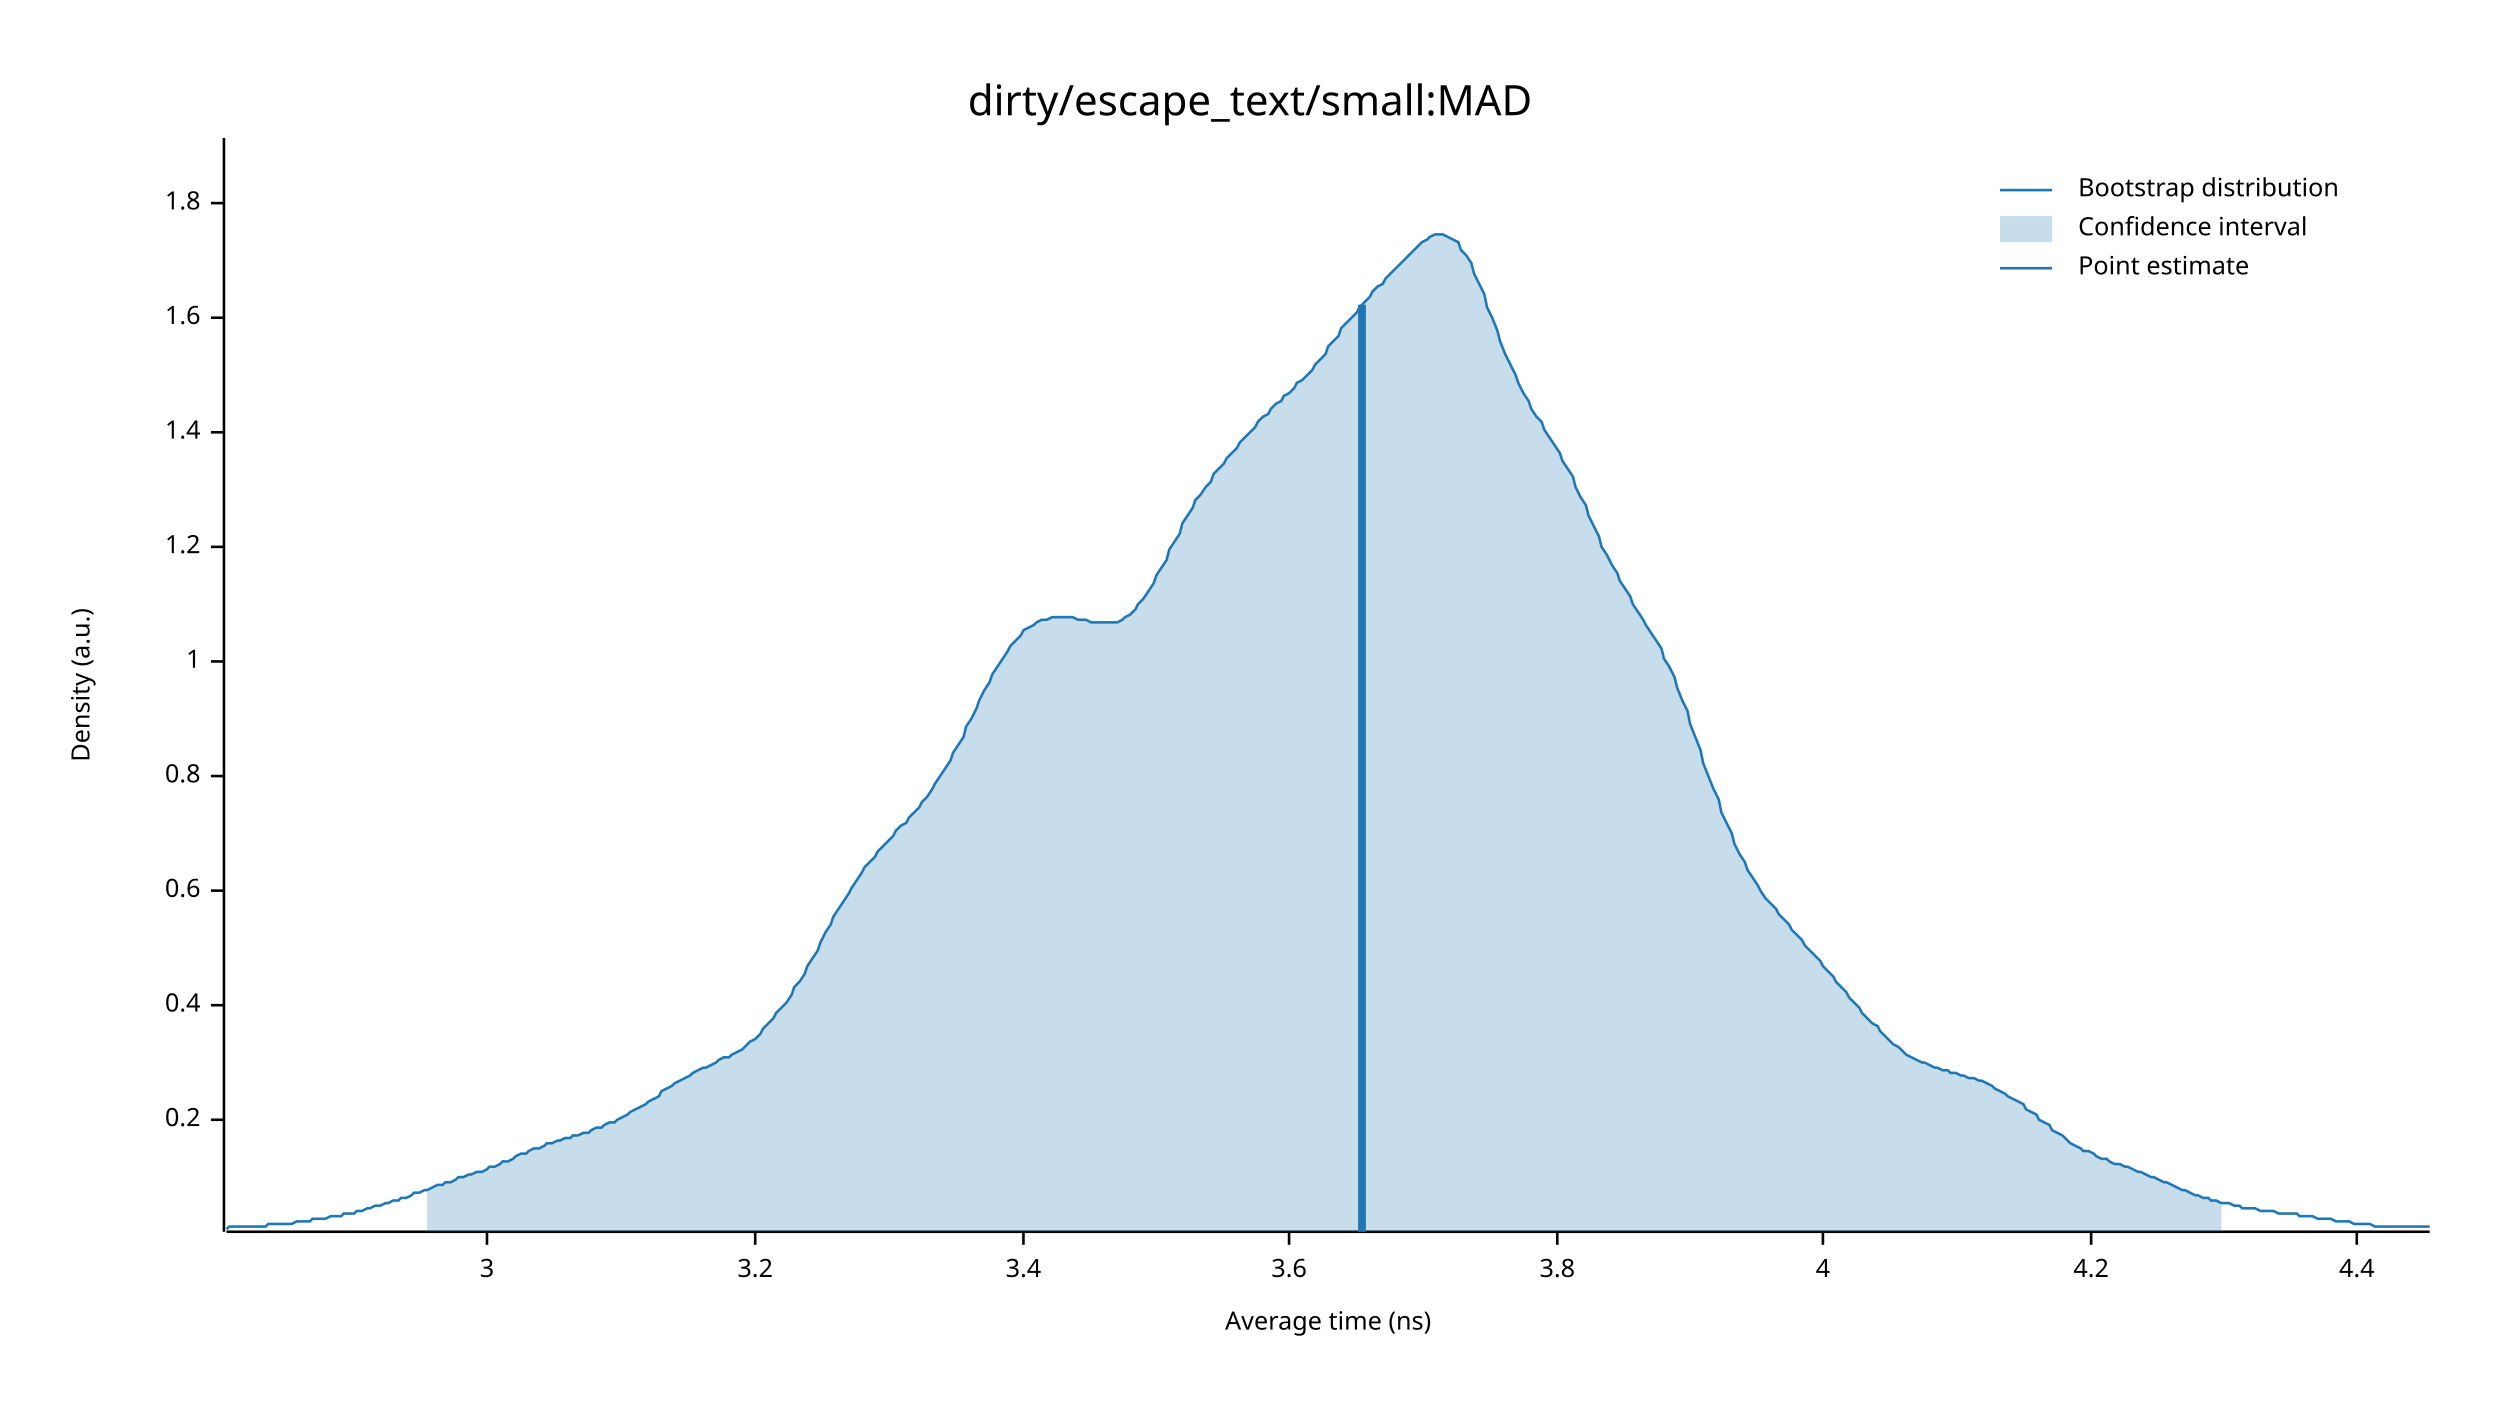
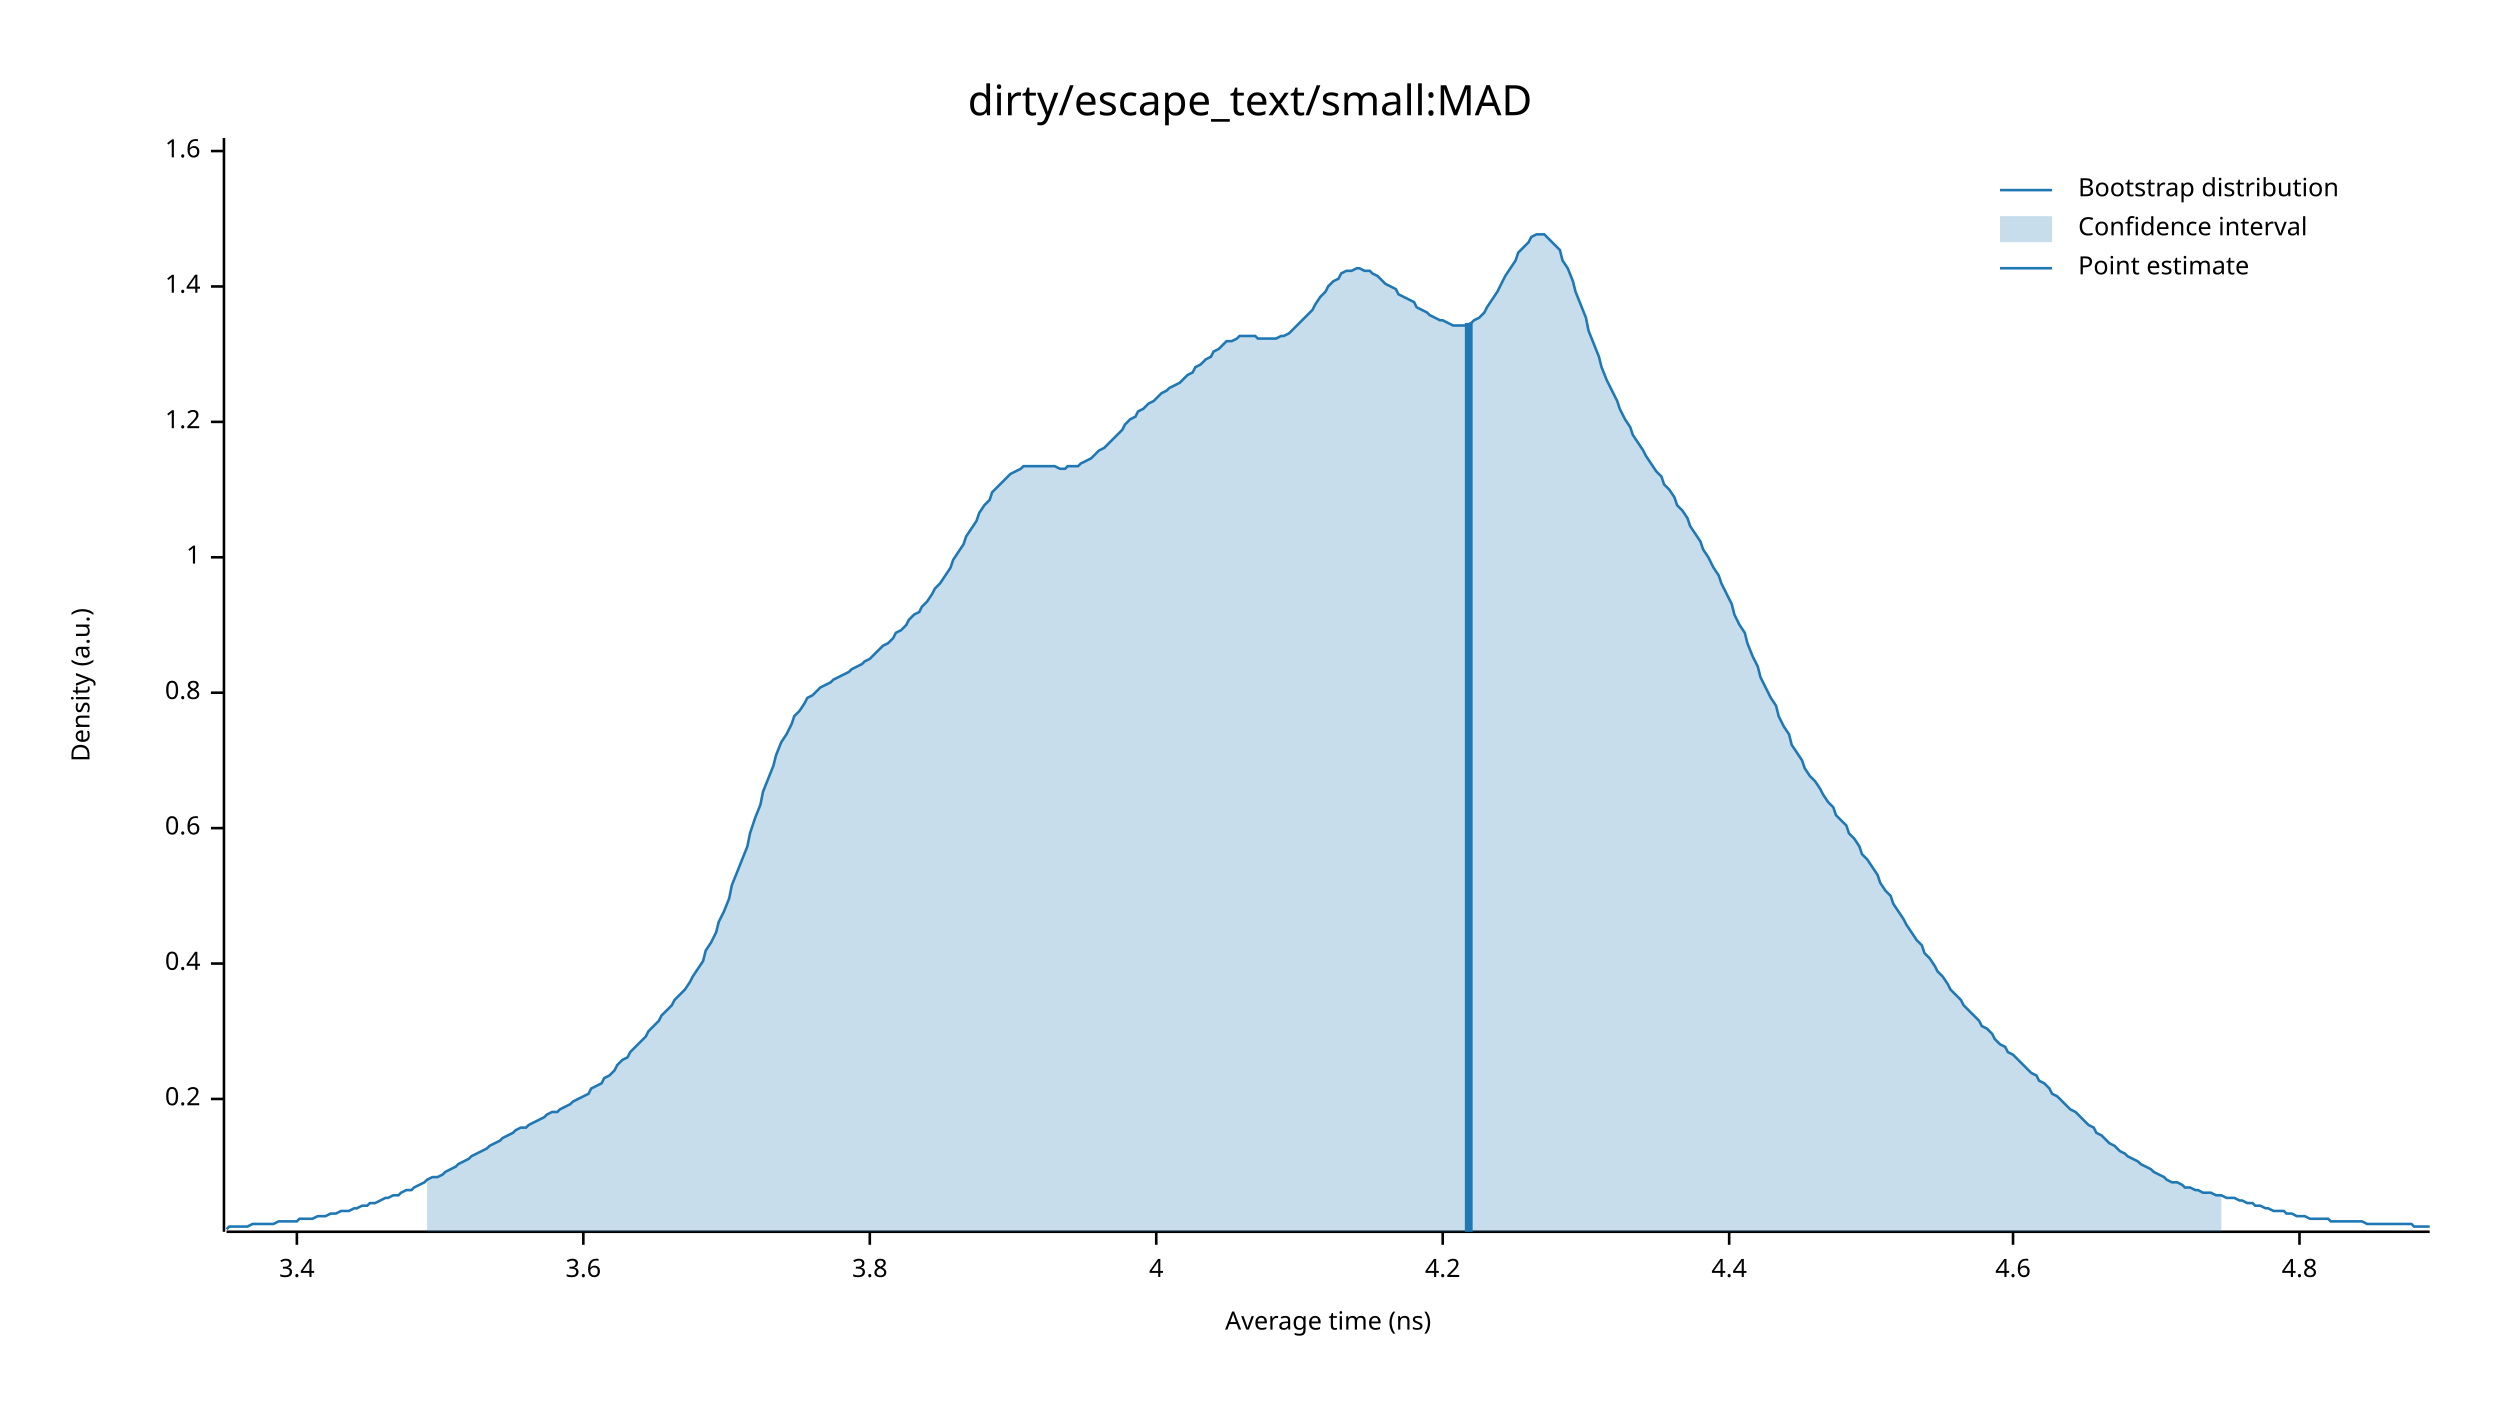
<svg xmlns="http://www.w3.org/2000/svg" width="960" height="540" viewBox="0 0 960 540">
  <text x="480" y="32" dy="0.76em" text-anchor="middle" font-family="sans-serif" font-size="16.129" opacity="1" fill="#000000">
dirty/escape_text/small:MAD
</text>
  <text x="27" y="263" dy="0.76em" text-anchor="middle" font-family="sans-serif" font-size="9.677" opacity="1" fill="#000000" transform="rotate(270, 27, 263)">
Density (a.u.)
</text>
  <text x="510" y="513" dy="-0.5ex" text-anchor="middle" font-family="sans-serif" font-size="9.677" opacity="1" fill="#000000">
Average time (ns)
</text>
  <polyline fill="none" opacity="1" stroke="#000000" stroke-width="1" points="86,53 86,473 " />
-   <text x="77" y="430" dy="0.5ex" text-anchor="end" font-family="sans-serif" font-size="9.677" opacity="1" fill="#000000">
+   <text x="77" y="422" dy="0.5ex" text-anchor="end" font-family="sans-serif" font-size="9.677" opacity="1" fill="#000000">
0.2
</text>
-   <polyline fill="none" opacity="1" stroke="#000000" stroke-width="1" points="81,430 86,430 " />
-   <text x="77" y="386" dy="0.5ex" text-anchor="end" font-family="sans-serif" font-size="9.677" opacity="1" fill="#000000">
+   <polyline fill="none" opacity="1" stroke="#000000" stroke-width="1" points="81,422 86,422 " />
+   <text x="77" y="370" dy="0.5ex" text-anchor="end" font-family="sans-serif" font-size="9.677" opacity="1" fill="#000000">
0.4
</text>
-   <polyline fill="none" opacity="1" stroke="#000000" stroke-width="1" points="81,386 86,386 " />
-   <text x="77" y="342" dy="0.5ex" text-anchor="end" font-family="sans-serif" font-size="9.677" opacity="1" fill="#000000">
+   <polyline fill="none" opacity="1" stroke="#000000" stroke-width="1" points="81,370 86,370 " />
+   <text x="77" y="318" dy="0.5ex" text-anchor="end" font-family="sans-serif" font-size="9.677" opacity="1" fill="#000000">
0.6
</text>
-   <polyline fill="none" opacity="1" stroke="#000000" stroke-width="1" points="81,342 86,342 " />
-   <text x="77" y="298" dy="0.5ex" text-anchor="end" font-family="sans-serif" font-size="9.677" opacity="1" fill="#000000">
+   <polyline fill="none" opacity="1" stroke="#000000" stroke-width="1" points="81,318 86,318 " />
+   <text x="77" y="266" dy="0.5ex" text-anchor="end" font-family="sans-serif" font-size="9.677" opacity="1" fill="#000000">
0.8
</text>
-   <polyline fill="none" opacity="1" stroke="#000000" stroke-width="1" points="81,298 86,298 " />
-   <text x="77" y="254" dy="0.5ex" text-anchor="end" font-family="sans-serif" font-size="9.677" opacity="1" fill="#000000">
+   <polyline fill="none" opacity="1" stroke="#000000" stroke-width="1" points="81,266 86,266 " />
+   <text x="77" y="214" dy="0.5ex" text-anchor="end" font-family="sans-serif" font-size="9.677" opacity="1" fill="#000000">
1
</text>
-   <polyline fill="none" opacity="1" stroke="#000000" stroke-width="1" points="81,254 86,254 " />
-   <text x="77" y="210" dy="0.5ex" text-anchor="end" font-family="sans-serif" font-size="9.677" opacity="1" fill="#000000">
+   <polyline fill="none" opacity="1" stroke="#000000" stroke-width="1" points="81,214 86,214 " />
+   <text x="77" y="162" dy="0.5ex" text-anchor="end" font-family="sans-serif" font-size="9.677" opacity="1" fill="#000000">
1.2
</text>
-   <polyline fill="none" opacity="1" stroke="#000000" stroke-width="1" points="81,210 86,210 " />
-   <text x="77" y="166" dy="0.5ex" text-anchor="end" font-family="sans-serif" font-size="9.677" opacity="1" fill="#000000">
+   <polyline fill="none" opacity="1" stroke="#000000" stroke-width="1" points="81,162 86,162 " />
+   <text x="77" y="110" dy="0.5ex" text-anchor="end" font-family="sans-serif" font-size="9.677" opacity="1" fill="#000000">
1.4
</text>
-   <polyline fill="none" opacity="1" stroke="#000000" stroke-width="1" points="81,166 86,166 " />
-   <text x="77" y="122" dy="0.5ex" text-anchor="end" font-family="sans-serif" font-size="9.677" opacity="1" fill="#000000">
+   <polyline fill="none" opacity="1" stroke="#000000" stroke-width="1" points="81,110 86,110 " />
+   <text x="77" y="58" dy="0.5ex" text-anchor="end" font-family="sans-serif" font-size="9.677" opacity="1" fill="#000000">
1.6
</text>
-   <polyline fill="none" opacity="1" stroke="#000000" stroke-width="1" points="81,122 86,122 " />
-   <text x="77" y="78" dy="0.5ex" text-anchor="end" font-family="sans-serif" font-size="9.677" opacity="1" fill="#000000">
- 1.8
- </text>
-   <polyline fill="none" opacity="1" stroke="#000000" stroke-width="1" points="81,78 86,78 " />
+   <polyline fill="none" opacity="1" stroke="#000000" stroke-width="1" points="81,58 86,58 " />
  <polyline fill="none" opacity="1" stroke="#000000" stroke-width="1" points="87,473 933,473 " />
-   <text x="187" y="483" dy="0.76em" text-anchor="middle" font-family="sans-serif" font-size="9.677" opacity="1" fill="#000000">
- 3
- </text>
-   <polyline fill="none" opacity="1" stroke="#000000" stroke-width="1" points="187,473 187,478 " />
-   <text x="290" y="483" dy="0.76em" text-anchor="middle" font-family="sans-serif" font-size="9.677" opacity="1" fill="#000000">
- 3.2
- </text>
-   <polyline fill="none" opacity="1" stroke="#000000" stroke-width="1" points="290,473 290,478 " />
-   <text x="393" y="483" dy="0.76em" text-anchor="middle" font-family="sans-serif" font-size="9.677" opacity="1" fill="#000000">
+   <text x="114" y="483" dy="0.76em" text-anchor="middle" font-family="sans-serif" font-size="9.677" opacity="1" fill="#000000">
3.4
</text>
-   <polyline fill="none" opacity="1" stroke="#000000" stroke-width="1" points="393,473 393,478 " />
-   <text x="495" y="483" dy="0.76em" text-anchor="middle" font-family="sans-serif" font-size="9.677" opacity="1" fill="#000000">
+   <polyline fill="none" opacity="1" stroke="#000000" stroke-width="1" points="114,473 114,478 " />
+   <text x="224" y="483" dy="0.76em" text-anchor="middle" font-family="sans-serif" font-size="9.677" opacity="1" fill="#000000">
3.6
</text>
-   <polyline fill="none" opacity="1" stroke="#000000" stroke-width="1" points="495,473 495,478 " />
-   <text x="598" y="483" dy="0.76em" text-anchor="middle" font-family="sans-serif" font-size="9.677" opacity="1" fill="#000000">
+   <polyline fill="none" opacity="1" stroke="#000000" stroke-width="1" points="224,473 224,478 " />
+   <text x="334" y="483" dy="0.76em" text-anchor="middle" font-family="sans-serif" font-size="9.677" opacity="1" fill="#000000">
3.8
</text>
-   <polyline fill="none" opacity="1" stroke="#000000" stroke-width="1" points="598,473 598,478 " />
-   <text x="700" y="483" dy="0.76em" text-anchor="middle" font-family="sans-serif" font-size="9.677" opacity="1" fill="#000000">
+   <polyline fill="none" opacity="1" stroke="#000000" stroke-width="1" points="334,473 334,478 " />
+   <text x="444" y="483" dy="0.76em" text-anchor="middle" font-family="sans-serif" font-size="9.677" opacity="1" fill="#000000">
4
</text>
-   <polyline fill="none" opacity="1" stroke="#000000" stroke-width="1" points="700,473 700,478 " />
-   <text x="803" y="483" dy="0.76em" text-anchor="middle" font-family="sans-serif" font-size="9.677" opacity="1" fill="#000000">
+   <polyline fill="none" opacity="1" stroke="#000000" stroke-width="1" points="444,473 444,478 " />
+   <text x="554" y="483" dy="0.76em" text-anchor="middle" font-family="sans-serif" font-size="9.677" opacity="1" fill="#000000">
4.2
</text>
-   <polyline fill="none" opacity="1" stroke="#000000" stroke-width="1" points="803,473 803,478 " />
-   <text x="905" y="483" dy="0.76em" text-anchor="middle" font-family="sans-serif" font-size="9.677" opacity="1" fill="#000000">
+   <polyline fill="none" opacity="1" stroke="#000000" stroke-width="1" points="554,473 554,478 " />
+   <text x="664" y="483" dy="0.76em" text-anchor="middle" font-family="sans-serif" font-size="9.677" opacity="1" fill="#000000">
4.4
</text>
-   <polyline fill="none" opacity="1" stroke="#000000" stroke-width="1" points="905,473 905,478 " />
-   <polyline fill="none" opacity="1" stroke="#1F78B4" stroke-width="1" points="87,472 88,471 90,471 92,471 93,471 95,471 97,471 98,471 100,471 102,471 103,470 105,470 107,470 109,470 110,470 112,470 114,469 115,469 117,469 119,469 120,468 122,468 124,468 125,468 127,467 129,467 131,467 132,466 134,466 136,466 137,465 139,465 141,464 142,464 144,463 146,463 148,462 149,462 151,461 153,461 154,460 156,460 158,459 159,458 161,458 163,457 164,457 166,456 168,455 170,455 171,454 173,454 175,453 176,452 178,452 180,451 181,451 183,450 185,450 187,449 188,448 190,448 192,447 193,446 195,446 197,445 198,444 200,443 202,443 203,442 205,441 207,441 209,440 210,439 212,439 214,438 215,438 217,437 219,437 220,436 222,436 224,435 226,435 227,434 229,433 231,433 232,432 234,431 236,431 237,430 239,429 241,428 242,427 244,426 246,425 248,424 249,423 251,422 253,421 254,419 256,418 258,417 259,416 261,415 263,414 265,413 266,412 268,411 270,410 271,410 273,409 275,408 276,407 278,406 280,406 281,405 283,404 285,403 287,401 288,400 290,399 292,397 293,395 295,393 297,391 298,389 300,387 302,385 304,382 305,379 307,377 309,374 310,371 312,368 314,365 315,362 317,358 319,355 320,352 322,349 324,346 326,343 327,341 329,338 331,335 332,333 334,331 336,329 337,327 339,325 341,323 343,321 344,319 346,317 348,316 349,314 351,312 353,310 354,308 356,306 358,303 359,301 361,298 363,295 365,292 366,289 368,286 370,283 371,279 373,276 375,272 376,269 378,265 380,262 381,259 383,256 385,253 387,250 388,248 390,246 392,244 393,242 395,241 397,240 398,239 400,238 402,238 404,237 405,237 407,237 409,237 410,237 412,237 414,238 415,238 417,238 419,239 420,239 422,239 424,239 426,239 427,239 429,239 431,238 432,237 434,236 436,234 437,232 439,230 441,227 443,224 444,221 446,218 448,215 449,211 451,208 453,205 454,201 456,198 458,195 459,192 461,190 463,187 465,185 466,182 468,180 470,178 471,176 473,174 475,172 476,170 478,168 480,166 482,164 483,162 485,160 487,159 488,157 490,155 492,154 493,152 495,151 497,149 498,147 500,146 502,144 504,142 505,140 507,138 509,136 510,133 512,131 514,129 515,126 517,124 519,122 521,120 522,118 524,116 526,114 527,112 529,110 531,109 532,107 534,105 536,103 537,102 539,100 541,98 543,96 544,95 546,93 548,92 549,91 551,90 553,90 554,90 556,91 558,92 560,93 561,96 563,98 565,101 566,105 568,109 570,113 571,118 573,122 575,127 576,131 578,136 580,140 582,144 583,147 585,151 587,154 588,157 590,160 592,162 593,165 595,168 597,171 599,174 600,177 602,180 604,183 605,187 607,191 609,194 610,198 612,202 614,206 615,210 617,213 619,217 621,220 622,223 624,226 626,229 627,232 629,235 631,238 632,240 634,243 636,246 638,249 639,253 641,256 643,260 644,264 646,269 648,273 649,278 651,283 653,288 654,293 656,298 658,303 660,307 661,312 663,316 665,320 666,324 668,328 670,331 671,334 673,337 675,340 676,342 678,345 680,347 682,349 683,351 685,353 687,355 688,357 690,359 692,361 693,363 695,365 697,367 699,369 700,371 702,373 704,375 705,377 707,379 709,381 710,383 712,385 714,387 715,389 717,391 719,393 721,394 722,396 724,398 726,400 727,401 729,402 731,404 732,405 734,406 736,407 738,408 739,408 741,409 743,410 744,410 746,411 748,411 749,412 751,412 753,413 754,413 756,414 758,414 760,415 761,415 763,416 765,417 766,418 768,419 770,420 771,421 773,422 775,423 777,424 778,426 780,427 782,428 783,430 785,431 787,432 788,434 790,435 792,436 793,437 795,439 797,440 799,441 800,442 802,442 804,443 805,444 807,445 809,445 810,446 812,447 814,447 816,448 817,448 819,449 821,450 822,450 824,451 826,452 827,452 829,453 831,454 832,454 834,455 836,456 838,457 839,457 841,458 843,459 844,459 846,460 848,460 849,461 851,461 853,462 855,462 856,462 858,463 860,463 861,464 863,464 865,464 866,464 868,465 870,465 871,465 873,465 875,466 877,466 878,466 880,466 882,466 883,467 885,467 887,467 888,467 890,468 892,468 894,468 895,468 897,469 899,469 900,469 902,469 904,470 905,470 907,470 909,470 910,470 912,471 914,471 916,471 917,471 919,471 921,471 922,471 924,471 926,471 927,471 929,471 931,471 933,471 " />
-   <polygon opacity="0.25" fill="#1F78B4" points="164,457 166,456 168,455 170,455 171,454 173,454 175,453 176,452 178,452 180,451 181,451 183,450 185,450 187,449 188,448 190,448 192,447 193,446 195,446 197,445 198,444 200,443 202,443 203,442 205,441 207,441 209,440 210,439 212,439 214,438 215,438 217,437 219,437 220,436 222,436 224,435 226,435 227,434 229,433 231,433 232,432 234,431 236,431 237,430 239,429 241,428 242,427 244,426 246,425 248,424 249,423 251,422 253,421 254,419 256,418 258,417 259,416 261,415 263,414 265,413 266,412 268,411 270,410 271,410 273,409 275,408 276,407 278,406 280,406 281,405 283,404 285,403 287,401 288,400 290,399 292,397 293,395 295,393 297,391 298,389 300,387 302,385 304,382 305,379 307,377 309,374 310,371 312,368 314,365 315,362 317,358 319,355 320,352 322,349 324,346 326,343 327,341 329,338 331,335 332,333 334,331 336,329 337,327 339,325 341,323 343,321 344,319 346,317 348,316 349,314 351,312 353,310 354,308 356,306 358,303 359,301 361,298 363,295 365,292 366,289 368,286 370,283 371,279 373,276 375,272 376,269 378,265 380,262 381,259 383,256 385,253 387,250 388,248 390,246 392,244 393,242 395,241 397,240 398,239 400,238 402,238 404,237 405,237 407,237 409,237 410,237 412,237 414,238 415,238 417,238 419,239 420,239 422,239 424,239 426,239 427,239 429,239 431,238 432,237 434,236 436,234 437,232 439,230 441,227 443,224 444,221 446,218 448,215 449,211 451,208 453,205 454,201 456,198 458,195 459,192 461,190 463,187 465,185 466,182 468,180 470,178 471,176 473,174 475,172 476,170 478,168 480,166 482,164 483,162 485,160 487,159 488,157 490,155 492,154 493,152 495,151 497,149 498,147 500,146 502,144 504,142 505,140 507,138 509,136 510,133 512,131 514,129 515,126 517,124 519,122 521,120 522,118 524,116 526,114 527,112 529,110 531,109 532,107 534,105 536,103 537,102 539,100 541,98 543,96 544,95 546,93 548,92 549,91 551,90 553,90 554,90 556,91 558,92 560,93 561,96 563,98 565,101 566,105 568,109 570,113 571,118 573,122 575,127 576,131 578,136 580,140 582,144 583,147 585,151 587,154 588,157 590,160 592,162 593,165 595,168 597,171 599,174 600,177 602,180 604,183 605,187 607,191 609,194 610,198 612,202 614,206 615,210 617,213 619,217 621,220 622,223 624,226 626,229 627,232 629,235 631,238 632,240 634,243 636,246 638,249 639,253 641,256 643,260 644,264 646,269 648,273 649,278 651,283 653,288 654,293 656,298 658,303 660,307 661,312 663,316 665,320 666,324 668,328 670,331 671,334 673,337 675,340 676,342 678,345 680,347 682,349 683,351 685,353 687,355 688,357 690,359 692,361 693,363 695,365 697,367 699,369 700,371 702,373 704,375 705,377 707,379 709,381 710,383 712,385 714,387 715,389 717,391 719,393 721,394 722,396 724,398 726,400 727,401 729,402 731,404 732,405 734,406 736,407 738,408 739,408 741,409 743,410 744,410 746,411 748,411 749,412 751,412 753,413 754,413 756,414 758,414 760,415 761,415 763,416 765,417 766,418 768,419 770,420 771,421 773,422 775,423 777,424 778,426 780,427 782,428 783,430 785,431 787,432 788,434 790,435 792,436 793,437 795,439 797,440 799,441 800,442 802,442 804,443 805,444 807,445 809,445 810,446 812,447 814,447 816,448 817,448 819,449 821,450 822,450 824,451 826,452 827,452 829,453 831,454 832,454 834,455 836,456 838,457 839,457 841,458 843,459 844,459 846,460 848,460 849,461 851,461 853,462 853,473 164,473 " />
-   <polyline fill="none" opacity="1" stroke="#1F78B4" stroke-width="3" points="523,473 523,117 " />
+   <polyline fill="none" opacity="1" stroke="#000000" stroke-width="1" points="664,473 664,478 " />
+   <text x="773" y="483" dy="0.76em" text-anchor="middle" font-family="sans-serif" font-size="9.677" opacity="1" fill="#000000">
+ 4.6
+ </text>
+   <polyline fill="none" opacity="1" stroke="#000000" stroke-width="1" points="773,473 773,478 " />
+   <text x="883" y="483" dy="0.76em" text-anchor="middle" font-family="sans-serif" font-size="9.677" opacity="1" fill="#000000">
+ 4.8
+ </text>
+   <polyline fill="none" opacity="1" stroke="#000000" stroke-width="1" points="883,473 883,478 " />
+   <polyline fill="none" opacity="1" stroke="#1F78B4" stroke-width="1" points="87,472 88,471 90,471 92,471 93,471 95,471 97,470 98,470 100,470 102,470 103,470 105,470 107,469 109,469 110,469 112,469 114,469 115,468 117,468 119,468 120,468 122,467 124,467 125,467 127,466 129,466 131,465 132,465 134,465 136,464 137,464 139,463 141,463 142,462 144,462 146,461 148,460 149,460 151,459 153,459 154,458 156,457 158,457 159,456 161,455 163,454 164,453 166,452 168,452 170,451 171,450 173,449 175,448 176,447 178,446 180,445 181,444 183,443 185,442 187,441 188,440 190,439 192,438 193,437 195,436 197,435 198,434 200,433 202,433 203,432 205,431 207,430 209,429 210,428 212,427 214,427 215,426 217,425 219,424 220,423 222,422 224,421 226,420 227,418 229,417 231,416 232,414 234,413 236,411 237,409 239,407 241,406 242,404 244,402 246,400 248,398 249,396 251,394 253,392 254,390 256,388 258,386 259,384 261,382 263,380 265,377 266,375 268,372 270,369 271,365 273,362 275,358 276,354 278,350 280,345 281,340 283,335 285,330 287,325 288,320 290,314 292,309 293,304 295,299 297,294 298,290 300,285 302,282 304,278 305,275 307,273 309,270 310,268 312,267 314,265 315,264 317,263 319,262 320,261 322,260 324,259 326,258 327,257 329,256 331,255 332,254 334,253 336,251 337,250 339,248 341,247 343,245 344,243 346,242 348,240 349,238 351,236 353,235 354,233 356,231 358,228 359,226 361,224 363,221 365,218 366,215 368,212 370,209 371,206 373,203 375,200 376,197 378,194 380,192 381,189 383,187 385,185 387,183 388,182 390,181 392,180 393,179 395,179 397,179 398,179 400,179 402,179 404,179 405,179 407,180 409,180 410,179 412,179 414,179 415,178 417,177 419,176 420,175 422,173 424,172 426,170 427,169 429,167 431,165 432,163 434,161 436,160 437,158 439,157 441,155 443,154 444,153 446,151 448,150 449,149 451,148 453,147 454,146 456,144 458,143 459,141 461,140 463,138 465,137 466,135 468,134 470,132 471,131 473,131 475,130 476,129 478,129 480,129 482,129 483,130 485,130 487,130 488,130 490,130 492,129 493,129 495,128 497,126 498,125 500,123 502,121 504,119 505,117 507,114 509,112 510,110 512,108 514,107 515,105 517,104 519,104 521,103 522,103 524,104 526,104 527,105 529,106 531,108 532,109 534,110 536,111 537,113 539,114 541,115 543,116 544,118 546,119 548,120 549,121 551,122 553,123 554,123 556,124 558,125 560,125 561,125 563,125 565,124 566,123 568,122 570,120 571,118 573,115 575,112 576,110 578,106 580,103 582,100 583,97 585,95 587,93 588,91 590,90 592,90 593,90 595,92 597,94 599,96 600,100 602,103 604,108 605,112 607,117 609,122 610,127 612,132 614,137 615,141 617,146 619,150 621,154 622,157 624,161 626,164 627,167 629,170 631,173 632,175 634,178 636,181 638,183 639,186 641,188 643,191 644,194 646,196 648,199 649,202 651,205 653,208 654,211 656,214 658,218 660,221 661,224 663,228 665,232 666,236 668,240 670,243 671,247 673,252 675,256 676,260 678,264 680,268 682,271 683,275 685,279 687,282 688,286 690,289 692,292 693,295 695,298 697,300 699,303 700,305 702,308 704,310 705,313 707,315 709,317 710,320 712,322 714,325 715,328 717,330 719,333 721,336 722,339 724,342 726,344 727,347 729,350 731,353 732,355 734,358 736,361 738,363 739,366 741,368 743,371 744,373 746,375 748,378 749,380 751,382 753,384 754,386 756,388 758,390 760,392 761,394 763,395 765,397 766,399 768,401 770,402 771,404 773,405 775,407 777,409 778,410 780,412 782,413 783,415 785,416 787,418 788,420 790,421 792,423 793,424 795,426 797,427 799,429 800,430 802,432 804,433 805,435 807,436 809,438 810,439 812,440 814,442 816,443 817,444 819,445 821,446 822,447 824,448 826,449 827,450 829,451 831,452 832,453 834,454 836,454 838,455 839,456 841,456 843,457 844,457 846,458 848,458 849,458 851,459 853,459 855,460 856,460 858,460 860,461 861,461 863,462 865,462 866,463 868,463 870,464 871,464 873,465 875,465 877,465 878,466 880,466 882,467 883,467 885,467 887,468 888,468 890,468 892,468 894,468 895,469 897,469 899,469 900,469 902,469 904,469 905,469 907,469 909,470 910,470 912,470 914,470 916,470 917,470 919,470 921,470 922,470 924,470 926,470 927,471 929,471 931,471 933,471 " />
+   <polygon opacity="0.25" fill="#1F78B4" points="164,453 166,452 168,452 170,451 171,450 173,449 175,448 176,447 178,446 180,445 181,444 183,443 185,442 187,441 188,440 190,439 192,438 193,437 195,436 197,435 198,434 200,433 202,433 203,432 205,431 207,430 209,429 210,428 212,427 214,427 215,426 217,425 219,424 220,423 222,422 224,421 226,420 227,418 229,417 231,416 232,414 234,413 236,411 237,409 239,407 241,406 242,404 244,402 246,400 248,398 249,396 251,394 253,392 254,390 256,388 258,386 259,384 261,382 263,380 265,377 266,375 268,372 270,369 271,365 273,362 275,358 276,354 278,350 280,345 281,340 283,335 285,330 287,325 288,320 290,314 292,309 293,304 295,299 297,294 298,290 300,285 302,282 304,278 305,275 307,273 309,270 310,268 312,267 314,265 315,264 317,263 319,262 320,261 322,260 324,259 326,258 327,257 329,256 331,255 332,254 334,253 336,251 337,250 339,248 341,247 343,245 344,243 346,242 348,240 349,238 351,236 353,235 354,233 356,231 358,228 359,226 361,224 363,221 365,218 366,215 368,212 370,209 371,206 373,203 375,200 376,197 378,194 380,192 381,189 383,187 385,185 387,183 388,182 390,181 392,180 393,179 395,179 397,179 398,179 400,179 402,179 404,179 405,179 407,180 409,180 410,179 412,179 414,179 415,178 417,177 419,176 420,175 422,173 424,172 426,170 427,169 429,167 431,165 432,163 434,161 436,160 437,158 439,157 441,155 443,154 444,153 446,151 448,150 449,149 451,148 453,147 454,146 456,144 458,143 459,141 461,140 463,138 465,137 466,135 468,134 470,132 471,131 473,131 475,130 476,129 478,129 480,129 482,129 483,130 485,130 487,130 488,130 490,130 492,129 493,129 495,128 497,126 498,125 500,123 502,121 504,119 505,117 507,114 509,112 510,110 512,108 514,107 515,105 517,104 519,104 521,103 522,103 524,104 526,104 527,105 529,106 531,108 532,109 534,110 536,111 537,113 539,114 541,115 543,116 544,118 546,119 548,120 549,121 551,122 553,123 554,123 556,124 558,125 560,125 561,125 563,125 565,124 566,123 568,122 570,120 571,118 573,115 575,112 576,110 578,106 580,103 582,100 583,97 585,95 587,93 588,91 590,90 592,90 593,90 595,92 597,94 599,96 600,100 602,103 604,108 605,112 607,117 609,122 610,127 612,132 614,137 615,141 617,146 619,150 621,154 622,157 624,161 626,164 627,167 629,170 631,173 632,175 634,178 636,181 638,183 639,186 641,188 643,191 644,194 646,196 648,199 649,202 651,205 653,208 654,211 656,214 658,218 660,221 661,224 663,228 665,232 666,236 668,240 670,243 671,247 673,252 675,256 676,260 678,264 680,268 682,271 683,275 685,279 687,282 688,286 690,289 692,292 693,295 695,298 697,300 699,303 700,305 702,308 704,310 705,313 707,315 709,317 710,320 712,322 714,325 715,328 717,330 719,333 721,336 722,339 724,342 726,344 727,347 729,350 731,353 732,355 734,358 736,361 738,363 739,366 741,368 743,371 744,373 746,375 748,378 749,380 751,382 753,384 754,386 756,388 758,390 760,392 761,394 763,395 765,397 766,399 768,401 770,402 771,404 773,405 775,407 777,409 778,410 780,412 782,413 783,415 785,416 787,418 788,420 790,421 792,423 793,424 795,426 797,427 799,429 800,430 802,432 804,433 805,435 807,436 809,438 810,439 812,440 814,442 816,443 817,444 819,445 821,446 822,447 824,448 826,449 827,450 829,451 831,452 832,453 834,454 836,454 838,455 839,456 841,456 843,457 844,457 846,458 848,458 849,458 851,459 853,459 853,473 164,473 " />
+   <polyline fill="none" opacity="1" stroke="#1F78B4" stroke-width="3" points="564,473 564,124 " />
  <text x="798" y="68" dy="0.76em" text-anchor="start" font-family="sans-serif" font-size="9.677" opacity="1" fill="#000000">
Bootstrap distribution
</text>
  <text x="798" y="83" dy="0.76em" text-anchor="start" font-family="sans-serif" font-size="9.677" opacity="1" fill="#000000">
Confidence interval
</text>
  <text x="798" y="98" dy="0.76em" text-anchor="start" font-family="sans-serif" font-size="9.677" opacity="1" fill="#000000">
Point estimate
</text>
  <polyline fill="none" opacity="1" stroke="#1F78B4" stroke-width="1" points="768,73 788,73 " />
  <rect x="768" y="83" width="20" height="10" opacity="0.25" fill="#1F78B4" stroke="none" />
  <polyline fill="none" opacity="1" stroke="#1F78B4" stroke-width="1" points="768,103 788,103 " />
</svg>
